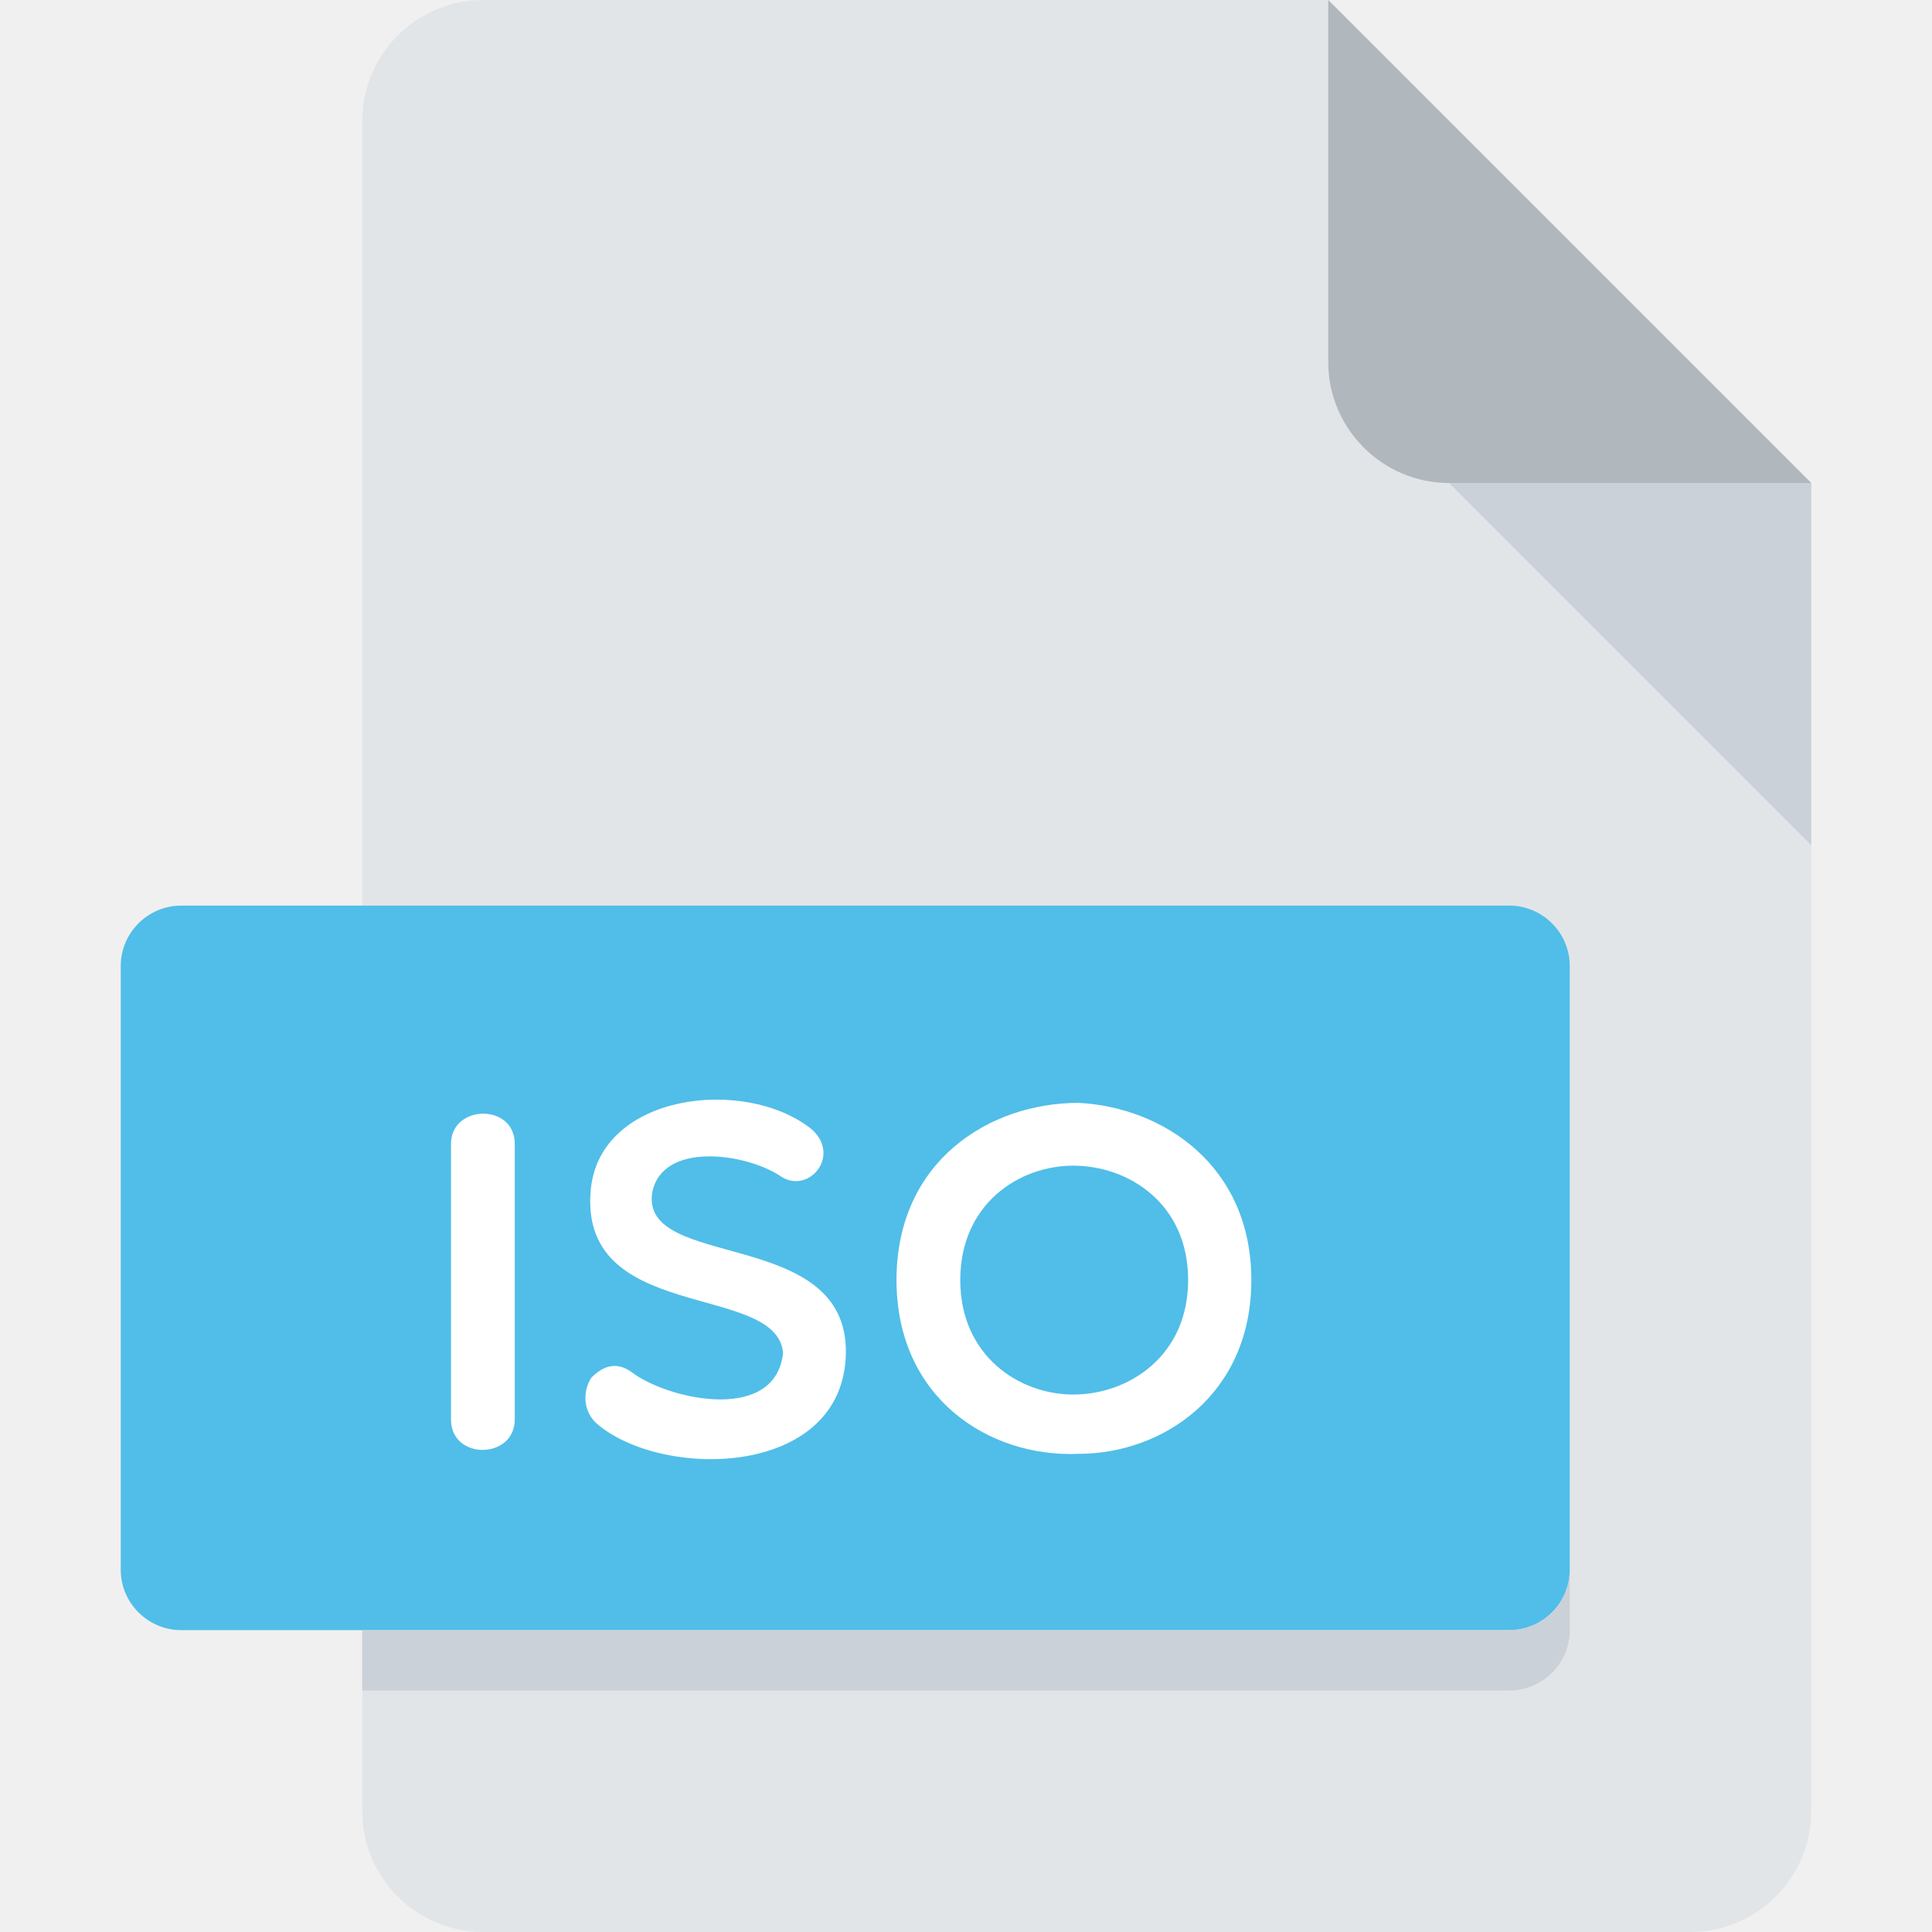
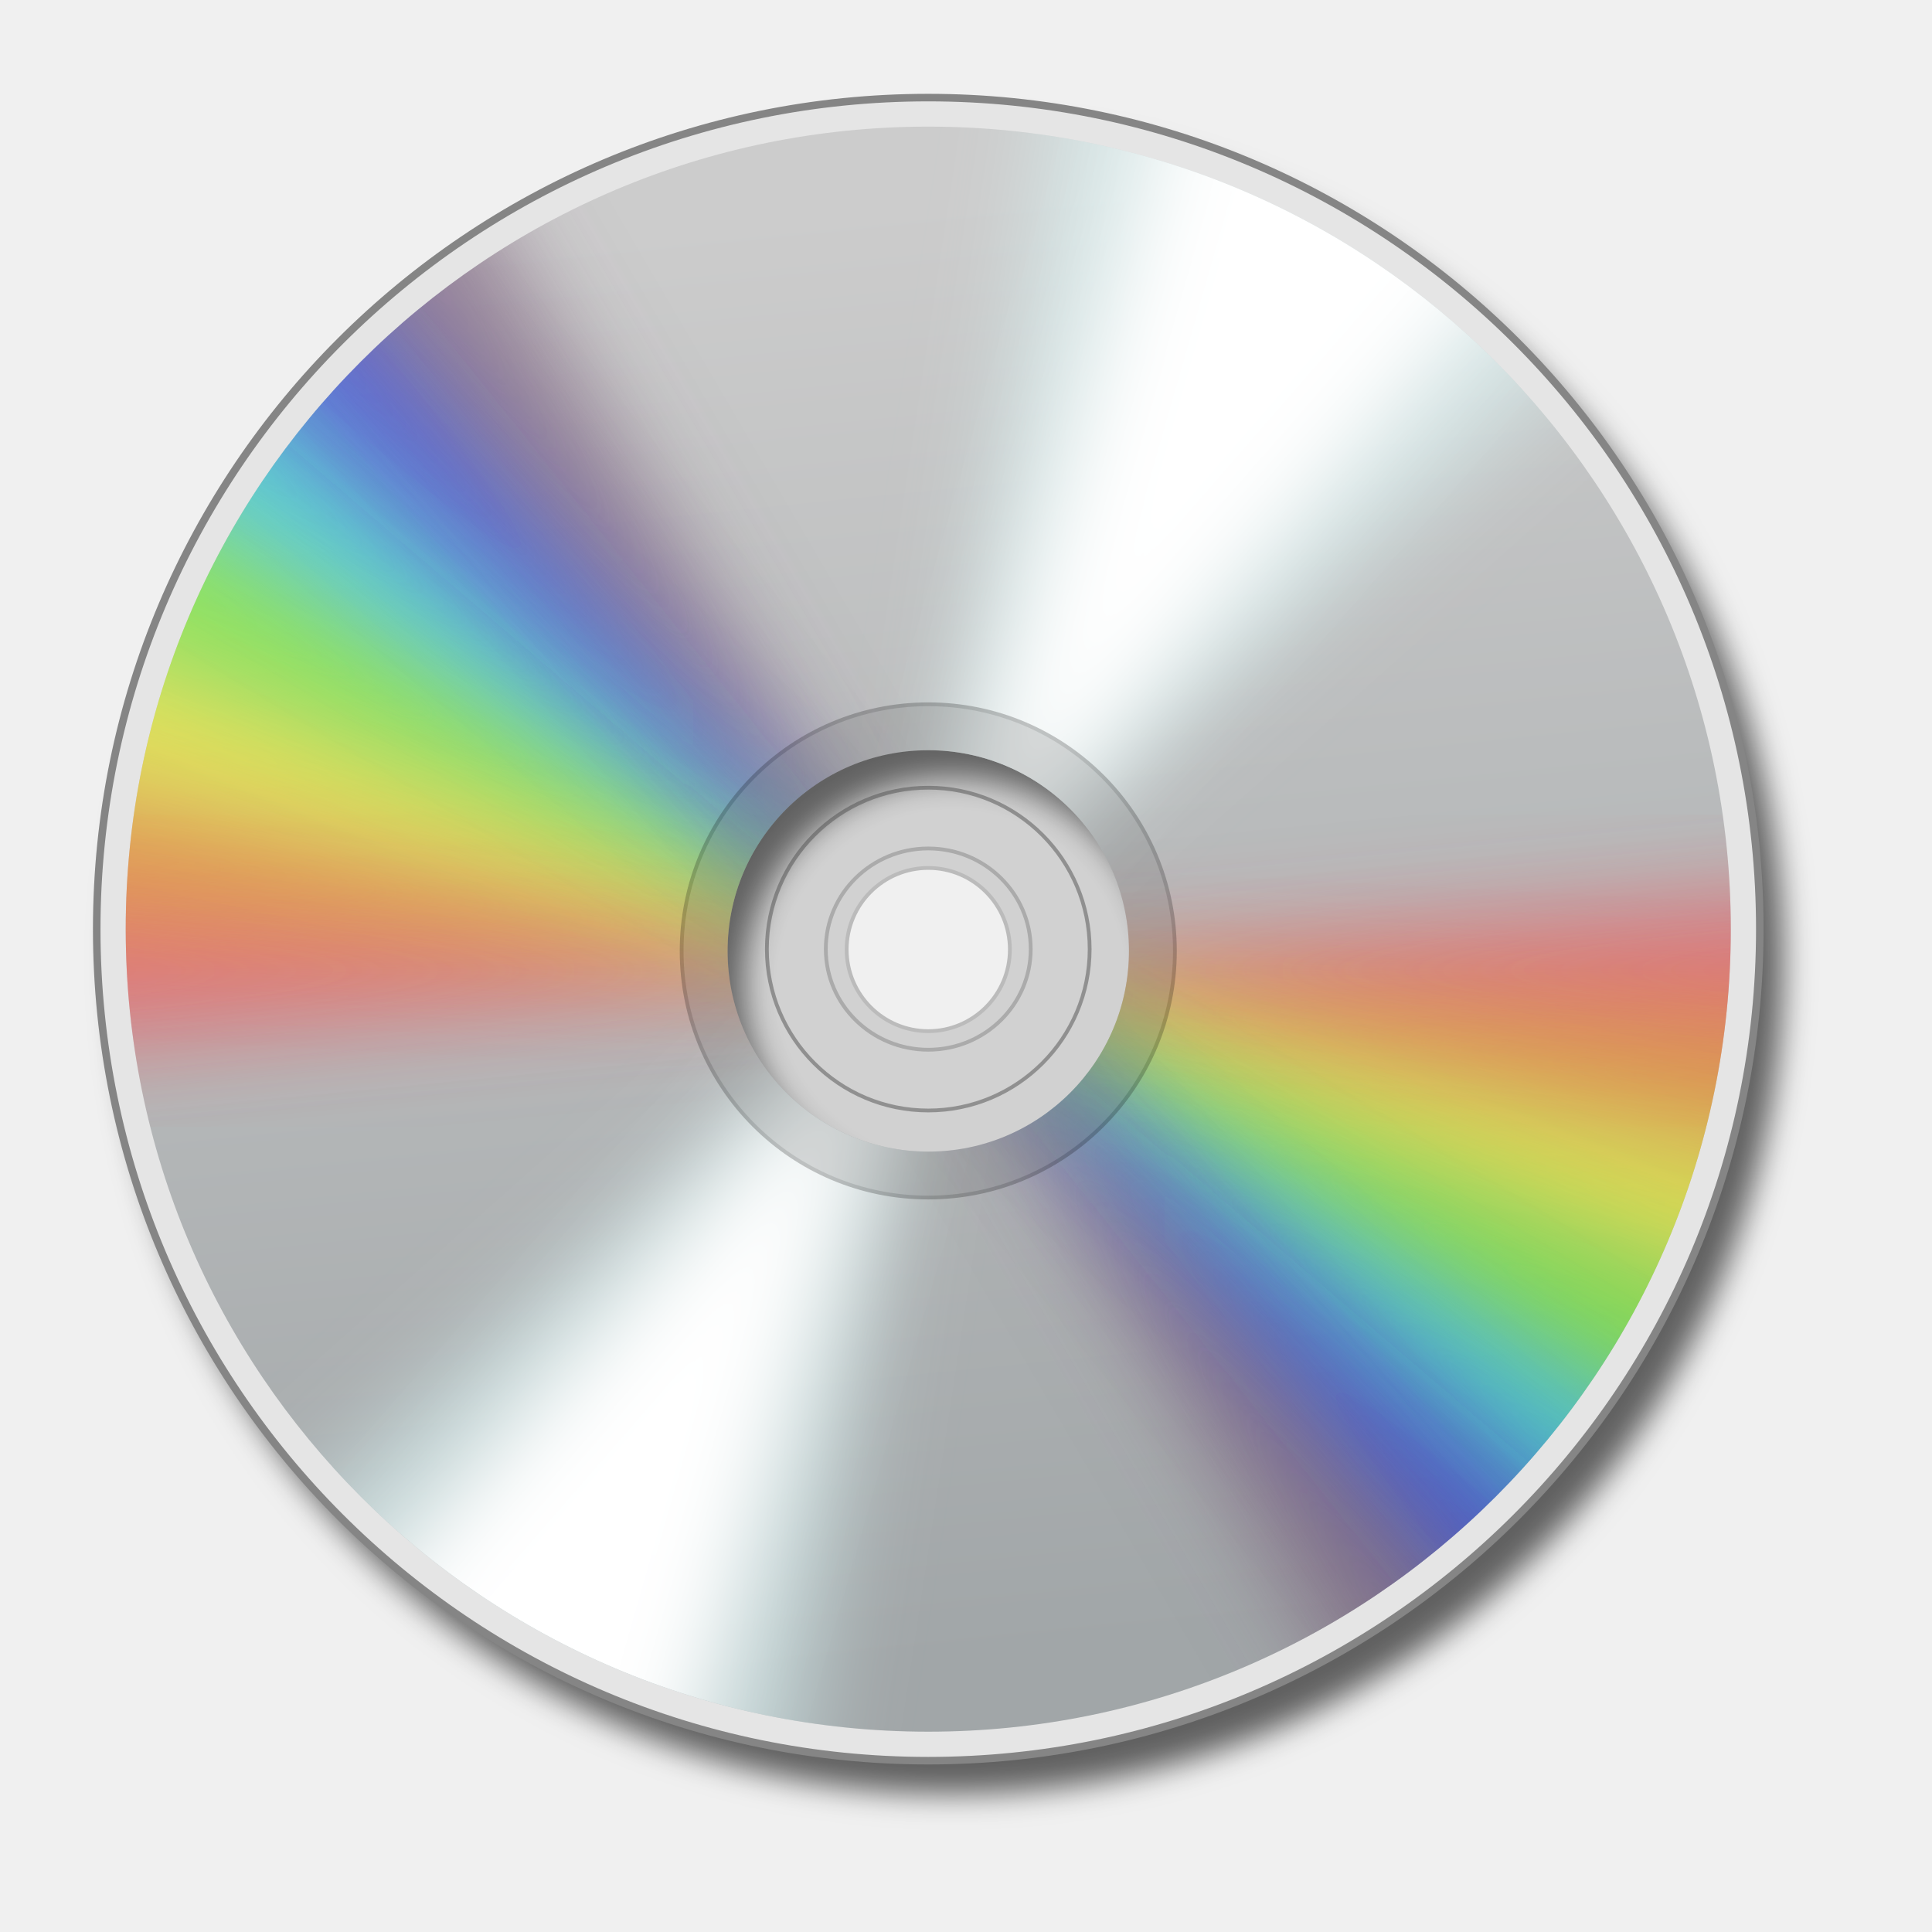
- <svg xmlns="http://www.w3.org/2000/svg" height="800px" width="800px" version="1.1" id="Layer_1" viewBox="0 0 512 512" xml:space="preserve">
-   <path style="fill:#E2E5E7;" d="M128,0c-17.6,0-32,14.4-32,32v448c0,17.6,14.4,32,32,32h320c17.6,0,32-14.4,32-32V128L352,0H128z" />
-   <path style="fill:#B0B7BD;" d="M384,128h96L352,0v96C352,113.6,366.4,128,384,128z" />
-   <polygon style="fill:#CAD1D8;" points="480,224 384,128 480,128 " />
-   <path style="fill:#50BEE8;" d="M416,416c0,8.8-7.2,16-16,16H48c-8.8,0-16-7.2-16-16V256c0-8.8,7.2-16,16-16h352c8.8,0,16,7.2,16,16  V416z" />
-   <g>
-     <path style="fill:#FFFFFF;" d="M119.52,303.152c0-10.496,16.896-10.88,16.896,0v73.024c0,10.624-16.896,10.88-16.896,0   C119.52,376.176,119.52,303.152,119.52,303.152z" />
-     <path style="fill:#FFFFFF;" d="M156.624,314.656c2.944-24.816,40.416-29.28,58.08-15.712c8.704,7.024-0.512,18.16-8.192,12.528   c-9.472-6.016-30.96-8.832-33.648,4.464c-3.456,20.992,52.192,8.976,51.296,42.992c-0.896,32.496-47.968,33.264-65.632,18.672   c-4.24-3.44-4.096-9.056-1.792-12.528c3.328-3.312,7.024-4.464,11.392-0.896c10.48,7.168,37.488,12.544,39.392-5.648   C205.872,339.616,152.656,351.008,156.624,314.656z" />
-     <path style="fill:#FFFFFF;" d="M285.824,385.28c-23.664,1.024-48.24-14.72-48.24-46.064c0-31.472,24.56-46.944,48.24-46.944   c22.384,1.136,45.792,16.624,45.792,46.944C331.632,369.552,308.224,385.28,285.824,385.28z M284.416,308.912   c-14.336,0-29.936,10.112-29.936,30.32c0,20.096,15.616,30.336,29.936,30.336c14.72,0,30.448-10.24,30.448-30.336   C314.88,319.008,299.136,308.912,284.416,308.912z" />
+ <svg xmlns="http://www.w3.org/2000/svg" xmlns:xlink="http://www.w3.org/1999/xlink" version="1.1" x="0px" y="0px" width="128px" height="128px" viewBox="0 0 128 128" enable-background="new 0 0 128 128" xml:space="preserve">
+   <defs>
+     <filter id="Gaussian_Blur">
+       <feGaussianBlur in="SourceGraphic" stdDeviation="3" />
+     </filter>
+     <filter id="Gaussian_Blur2">
+       <feGaussianBlur in="SourceGraphic" stdDeviation="1" />
+     </filter>
+   </defs>
+   <g id="Layer_3" opacity="0.6">
+     <g>
+       <path d="M63.063,8.67c-30.427,0-55.092,24.666-55.092,55.092c0,30.428,24.666,55.093,55.092,55.093    c30.428,0,55.092-24.665,55.092-55.093C118.155,33.335,93.491,8.67,63.063,8.67z M63.063,79.033    c-7.609,0-13.777-6.168-13.777-13.776c0-7.609,6.168-13.778,13.777-13.778c7.607,0,13.777,6.169,13.777,13.778    C76.841,72.865,70.671,79.033,63.063,79.033z" style="filter:url(#Gaussian_Blur2)" />
+     </g>
  </g>
-   <path style="fill:#CAD1D8;" d="M400,432H96v16h304c8.8,0,16-7.2,16-16v-16C416,424.8,408.8,432,400,432z" />
+   <g id="Layer_3_copy">
+     <g>
+       <path fill="#E5E5E5" stroke="#858585" stroke-width="0.5" d="M61.5,6.466c-30.427,0-55.092,24.666-55.092,55.092    c0,30.428,24.666,55.092,55.092,55.092c30.428,0,55.092-24.664,55.092-55.092C116.592,31.132,91.928,6.466,61.5,6.466z     M61.5,76.83c-7.609,0-13.777-6.169-13.777-13.777S53.891,49.276,61.5,49.276c7.607,0,13.777,6.168,13.777,13.777    S69.107,76.83,61.5,76.83z" />
+     </g>
+   </g>
+   <g id="Layer_1">
+     <g>
+       <linearGradient id="SVGID_1_" gradientUnits="userSpaceOnUse" x1="56.686" y1="13.915" x2="66.353" y2="109.582">
+         <stop offset="0" style="stop-color:#CCCCCC" />
+         <stop offset="1" style="stop-color:#A1A6A8" />
+       </linearGradient>
+       <path fill="url(#SVGID_1_)" d="M61.5,8.389c-29.365,0-53.17,23.805-53.17,53.17s23.805,53.17,53.17,53.17    s53.17-23.805,53.17-53.17S90.865,8.389,61.5,8.389z M61.5,76.297c-7.344,0-13.297-5.953-13.297-13.296S54.156,49.705,61.5,49.705    c7.343,0,13.297,5.953,13.297,13.296S68.843,76.297,61.5,76.297z" />
+     </g>
+     <g>
+       <g>
+         <defs>
+           <path id="SVGID_2_" d="M61.5,8.389c-29.365,0-53.17,23.805-53.17,53.17s23.805,53.17,53.17,53.17s53.17-23.805,53.17-53.17      S90.865,8.389,61.5,8.389z M61.5,76.297c-7.344,0-13.297-5.953-13.297-13.296S54.156,49.705,61.5,49.705      c7.343,0,13.297,5.953,13.297,13.296S68.843,76.297,61.5,76.297z" />
+         </defs>
+         <clipPath id="SVGID_3_">
+           <use xlink:href="#SVGID_2_" overflow="visible" />
+         </clipPath>
+         <polygon opacity="0.5" clip-path="url(#SVGID_3_)" fill="#FF3D45" points="152.237,72.892 61.5,64.288 -29.238,72.892      -29.238,55.687 61.5,64.288 152.237,55.687    " style="filter:url(#Gaussian_Blur)" />
+         <polygon opacity="0.5" clip-path="url(#SVGID_3_)" fill="#E0FFFF" points="-10.94,127.093 61.184,63.012 75.678,-32.375      133.301,-1.077 61.184,63.012 46.678,158.391    " style="filter:url(#Gaussian_Blur)" />
+         <polygon clip-path="url(#SVGID_3_)" fill="#FFFFFF" points="0.146,133.114 61.182,63.011 86.764,-26.354 122.215,-7.099      61.182,63.011 35.592,152.368    " style="filter:url(#Gaussian_Blur)" />
+         <polygon opacity="0.5" clip-path="url(#SVGID_3_)" fill="#FF8000" points="144.783,84.571 61.5,64.288 -24.111,60.02      -21.784,44.008 61.5,64.288 147.11,68.559    " style="filter:url(#Gaussian_Blur)" />
+         <polygon opacity="0.5" clip-path="url(#SVGID_3_)" fill="#FFFF00" points="137.329,96.25 61.5,64.288 -18.984,47.148      -14.329,32.329 61.5,64.288 141.984,81.431    " style="filter:url(#Gaussian_Blur)" />
+         <polygon opacity="0.5" clip-path="url(#SVGID_3_)" fill="#5EFF00" points="129.875,107.929 61.5,64.288 -13.857,34.276      -6.875,20.65 61.5,64.288 136.857,94.303    " style="filter:url(#Gaussian_Blur)" />
+         <polygon opacity="0.5" clip-path="url(#SVGID_3_)" fill="#00D3DF" points="122.421,119.608 61.5,64.289 -8.73,21.403 0.58,8.97      61.5,64.289 131.731,107.175    " style="filter:url(#Gaussian_Blur)" />
+         <polygon opacity="0.5" clip-path="url(#SVGID_3_)" fill="#0012DF" points="114.967,131.287 61.501,64.289 -3.604,8.532      8.034,-2.708 61.501,64.289 126.605,120.047    " style="filter:url(#Gaussian_Blur)" />
+         <polygon opacity="0.5" clip-path="url(#SVGID_3_)" fill="#6B476B" points="107.513,142.967 61.501,64.289 1.523,-4.34      15.488,-14.387 61.501,64.289 121.479,132.919    " style="filter:url(#Gaussian_Blur)" />
+       </g>
+     </g>
+   </g>
+   <g id="Layer_2">
+     <g>
+       <path opacity="0.22" fill="#636363" stroke="#000000" stroke-width="0.25" d="M61.5,46.661c-9.024,0-16.34,7.315-16.34,16.34    c0,9.024,7.315,16.339,16.34,16.339S77.84,72.024,77.84,63C77.84,53.976,70.524,46.661,61.5,46.661z M61.5,68.316    c-2.986,0-5.407-2.421-5.407-5.406c0-2.986,2.421-5.406,5.407-5.406c2.985,0,5.407,2.42,5.407,5.406    C66.906,65.896,64.485,68.316,61.5,68.316z" />
+     </g>
+     <circle opacity="0.5" fill="none" stroke="#505050" stroke-width="0.25" cx="61.5" cy="62.88" r="10.693" />
+     <ellipse opacity="0.3" fill="none" stroke="#505050" stroke-width="0.25" cx="61.5" cy="62.88" rx="6.788" ry="6.667" />
+   </g>
</svg>
